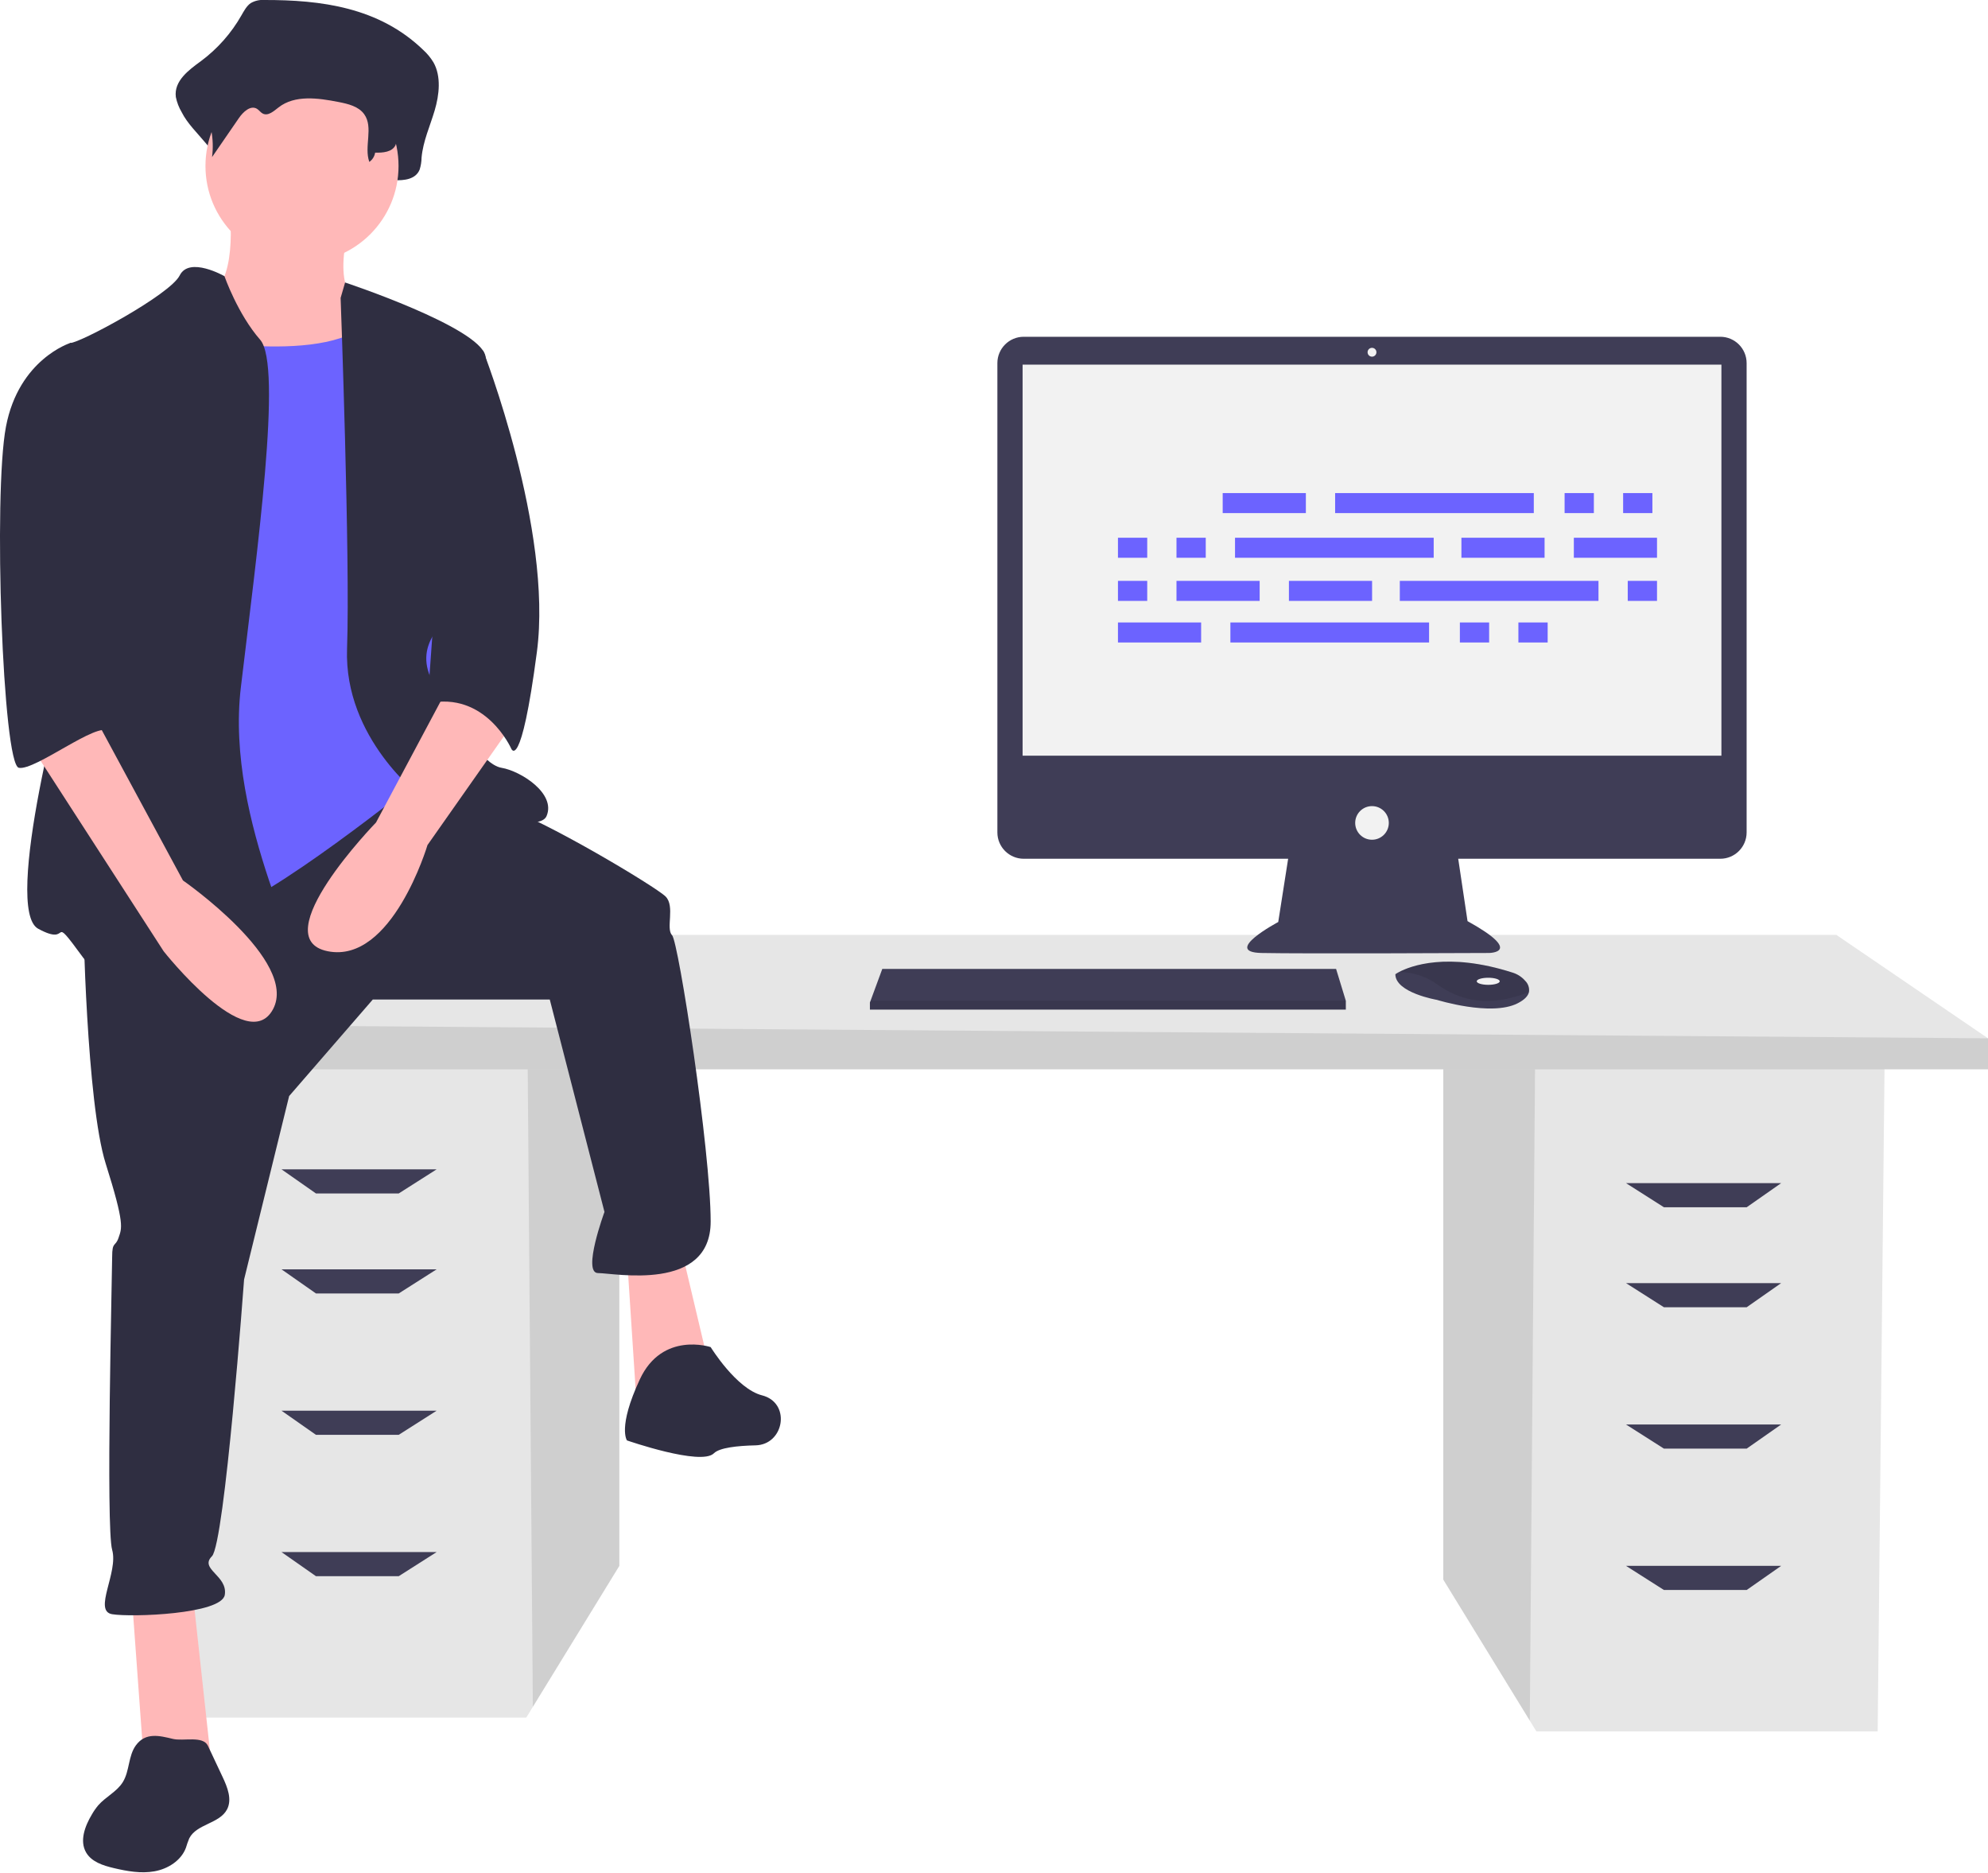
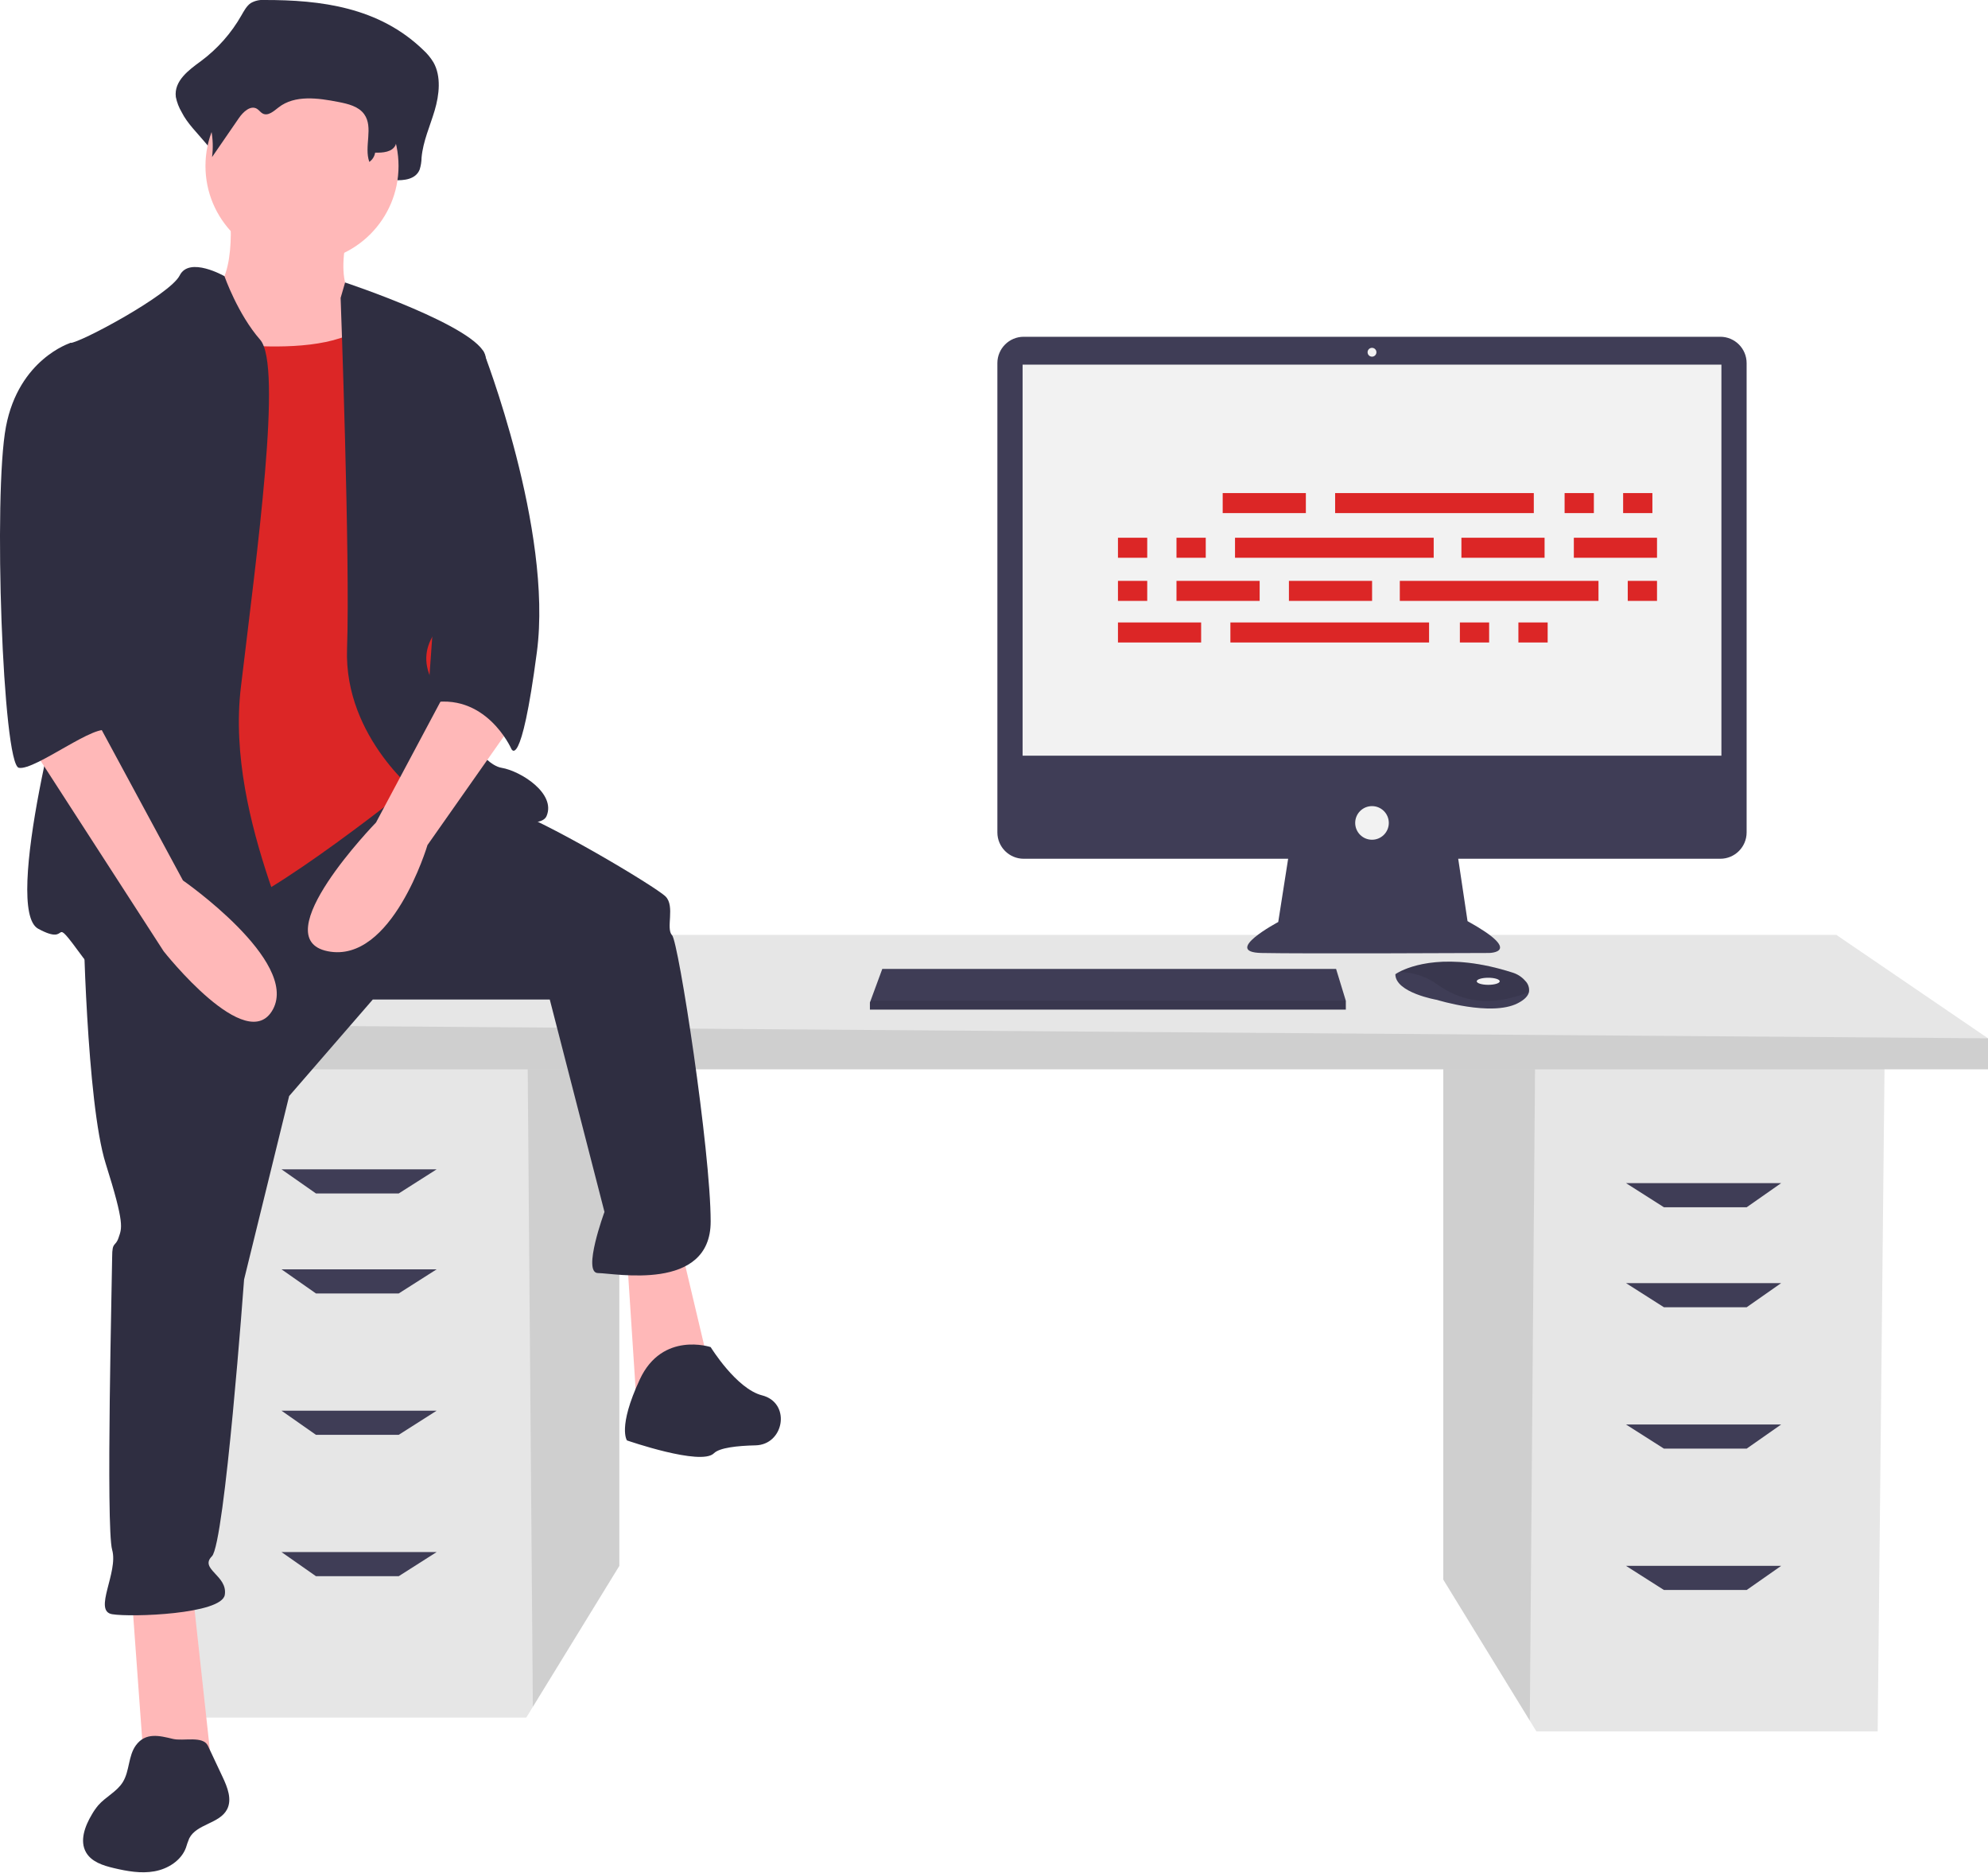
<svg xmlns="http://www.w3.org/2000/svg" id="b52d7e2d-d80f-4111-b6ed-d15502ee1edd" data-name="Layer 1" width="711.188" height="669.683" viewBox="0 0 711.188 669.683">
  <polygon points="516.326 380.018 516.326 565.013 547.27 615.443 549.625 619.279 671.722 619.279 674.189 380.018 516.326 380.018" fill="#e6e6e6" />
  <polygon points="516.326 380.018 516.326 565.013 547.27 615.443 549.169 380.018 516.326 380.018" opacity="0.1" />
  <polygon points="221.566 375.084 221.566 560.08 190.622 610.51 188.267 614.345 66.17 614.345 63.703 375.084 221.566 375.084" fill="#e6e6e6" />
  <polygon points="221.566 375.084 221.566 560.08 190.622 610.51 188.723 375.084 221.566 375.084" opacity="0.1" />
  <polygon points="711.188 371.385 711.188 382.484 47.67 382.484 47.67 366.451 109.335 334.385 656.923 334.385 711.188 371.385" fill="#e6e6e6" />
  <polygon points="711.188 371.385 711.188 382.484 47.67 382.484 47.67 366.451 711.188 371.385" opacity="0.1" />
  <polygon points="142.635 426.883 113.035 426.883 100.702 418.25 156.201 418.25 142.635 426.883" fill="#3f3d56" />
  <polygon points="142.635 462.649 113.035 462.649 100.702 454.016 156.201 454.016 142.635 462.649" fill="#3f3d56" />
  <polygon points="142.635 513.215 113.035 513.215 100.702 504.581 156.201 504.581 142.635 513.215" fill="#3f3d56" />
  <polygon points="142.635 563.78 113.035 563.78 100.702 555.147 156.201 555.147 142.635 563.78" fill="#3f3d56" />
  <polygon points="595.257 431.816 624.857 431.816 637.19 423.183 581.691 423.183 595.257 431.816" fill="#3f3d56" />
  <polygon points="595.257 467.582 624.857 467.582 637.19 458.949 581.691 458.949 595.257 467.582" fill="#3f3d56" />
  <polygon points="595.257 518.148 624.857 518.148 637.19 509.515 581.691 509.515 595.257 518.148" fill="#3f3d56" />
  <polygon points="595.257 568.713 624.857 568.713 637.19 560.08 581.691 560.08 595.257 568.713" fill="#3f3d56" />
  <path d="M859.82,235.615H610.634a9.423,9.423,0,0,0-9.424,9.424V412.897a9.423,9.423,0,0,0,9.424,9.424h94.593l-3.544,22.626s-20.253,10.759-6.013,11.076,81.328,0,81.328,0,12.974,0-7.595-11.392l-3.334-22.31h93.75a9.423,9.423,0,0,0,9.424-9.424V245.039A9.423,9.423,0,0,0,859.82,235.615Z" transform="translate(-244.406 -115.1587)" fill="#3f3d56" />
  <rect x="365.823" y="130.424" width="249.996" height="139.871" fill="#f2f2f2" />
  <circle cx="490.821" cy="125.994" r="1.582" fill="#f2f2f2" />
  <circle cx="490.821" cy="294.346" r="6.013" fill="#f2f2f2" />
  <polygon points="481.452 357.952 481.452 361.117 311.202 361.117 311.202 358.585 311.436 357.952 315.632 346.56 477.971 346.56 481.452 357.952" fill="#3f3d56" />
  <path d="M791.376,470.013c-.31,1.326-1.481,2.725-4.127,4.047-9.493,4.747-28.797-1.266-28.797-1.266s-14.873-2.532-14.873-9.177a11.866,11.866,0,0,1,1.304-.775c3.991-2.112,17.225-7.322,40.691.221a9.786,9.786,0,0,1,4.46,2.923A4.667,4.667,0,0,1,791.376,470.013Z" transform="translate(-244.406 -115.1587)" fill="#3f3d56" />
  <path d="M791.376,470.013c-11.62,4.452-21.977,4.785-32.607-2.598a23.343,23.343,0,0,0-13.886-4.573c3.991-2.112,17.225-7.322,40.691.221a9.786,9.786,0,0,1,4.46,2.923A4.667,4.667,0,0,1,791.376,470.013Z" transform="translate(-244.406 -115.1587)" opacity="0.1" />
  <ellipse cx="532.4" cy="350.99" rx="4.114" ry="1.266" fill="#f2f2f2" />
  <polygon points="481.452 357.952 481.452 361.117 311.202 361.117 311.202 358.585 311.436 357.952 481.452 357.952" opacity="0.1" />
  <path d="M339.068,115.159a8.554,8.554,0,0,0-4.961,1.108c-1.476,1.011-2.406,2.782-3.356,4.429a52.986,52.986,0,0,1-14.434,16.305c-4.289,3.142-9.742,7.06-9.008,12.853a17.372,17.372,0,0,0,2.091,5.426c3.957,7.987,14.754,14.159,13.692,23.273,3.931-6.581-1.327-9.835,2.604-16.416,1.872-3.134,5.124-6.672,7.951-4.704.946.659,1.568,1.841,2.553,2.419,2.351,1.38,4.853-1.258,6.934-3.126,7.177-6.443,17.383-4.755,26.314-2.747,4.216.948,8.847,2.191,11.34,6.221,3.277,5.298-3.113,11.02-4.728,17.01a3.264,3.264,0,0,0,3.503,4.062c2.68-.264,5.854-.481,6.013-1.657,3.372.12,7.503-.262,8.947-3.772a14.762,14.762,0,0,0,.693-4.293c.53-5.897,3.033-11.277,4.691-16.89s2.379-12.191-.419-17.167a19.864,19.864,0,0,0-3.666-4.456C379.94,117.67,359.063,115.136,339.068,115.159Z" transform="translate(-244.406 -115.1587)" fill="#2f2e41" />
  <path d="M326.544,190.064s3.453,28.778-9.209,31.081,11.511,41.441,11.511,41.441l57.557,6.907-13.814-46.045s-9.209-3.453-3.453-26.476S326.544,190.064,326.544,190.064Z" transform="translate(-244.406 -115.1587)" fill="#ffb8b8" />
  <polygon points="47.028 569.318 51.633 632.631 75.806 632.631 68.9 569.318 47.028 569.318" fill="#ffb8b8" />
  <polygon points="224.303 449.6 227.756 502.552 254.233 491.041 243.872 447.298 224.303 449.6" fill="#ffb8b8" />
  <path d="M274.167,442.738s1.151,66.766,8.058,88.637,5.756,23.023,4.605,26.476-2.302,1.151-2.302,6.907-2.302,96.695,0,104.753-6.907,21.872,0,23.023,39.139,0,40.29-6.907-9.209-9.209-4.605-13.814,11.511-98.998,11.511-98.998l16.116-65.615,29.93-34.534H441.082l19.569,75.975s-8.058,21.872-2.302,21.872,40.29,6.907,40.29-18.418S487.127,451.947,484.825,449.645s1.151-10.36-2.302-13.814-43.743-27.627-58.708-32.232S387.857,393.515,387.857,393.515Z" transform="translate(-244.406 -115.1587)" fill="#2f2e41" />
  <path d="M498.639,596.991s-17.267-5.756-25.325,11.511-4.605,21.872-4.605,21.872,26.476,9.209,31.081,4.605c2.003-2.003,8.365-2.699,14.913-2.846,9.973-.224,12.626-14.333,3.207-17.619q-.421-.147-.853-.255C507.848,611.955,498.639,596.991,498.639,596.991Z" transform="translate(-244.406 -115.1587)" fill="#2f2e41" />
  <circle cx="108.038" cy="59.365" r="34.534" fill="#ffb8b8" />
-   <path d="M307.55,235.534s56.406,11.511,70.219-6.907,19.569,51.801,19.569,51.801l6.907,73.673-10.36,40.29s-54.103,43.743-71.37,47.197-43.743,5.756-43.743,5.756,8.058-127.776,8.058-130.078S307.55,235.534,307.55,235.534Z" transform="translate(-244.406 -115.1587)" fill="#6c63ff" />
+   <path d="M307.55,235.534s56.406,11.511,70.219-6.907,19.569,51.801,19.569,51.801l6.907,73.673-10.36,40.29s-54.103,43.743-71.37,47.197-43.743,5.756-43.743,5.756,8.058-127.776,8.058-130.078S307.55,235.534,307.55,235.534Z" transform="translate(-244.406 -115.1587)" fill="#dc2626" />
  <path d="M324.704,213.945s-12.55-7.189-16.003-.282S273.016,237.836,269.562,237.836s6.907,95.544,2.302,107.056S245.389,440.436,258.051,447.343s3.453-6.907,16.116,10.36,74.824,17.267,78.277,10.36-27.627-58.708-21.872-107.056,14.965-115.114,6.907-124.323S324.704,213.945,324.704,213.945Z" transform="translate(-244.406 -115.1587)" fill="#2f2e41" />
  <path d="M366.258,221.72l1.603-5.518s47.895,15.878,50.198,26.238,1.151,82.882-6.907,88.637-19.569,14.965-11.511,28.778,17.267,28.778,24.174,29.93,19.569,9.209,16.116,17.267-44.894-6.907-44.894-6.907-27.627-20.72-26.476-52.952S366.258,221.72,366.258,221.72Z" transform="translate(-244.406 -115.1587)" fill="#2f2e41" />
  <path d="M406.548,357.554l-27.627,51.801s-40.29,41.441-17.267,46.045,35.685-37.987,35.685-37.987l29.93-42.592Z" transform="translate(-244.406 -115.1587)" fill="#ffb8b8" />
  <path d="M340.75,124.195a7.838,7.838,0,0,0-4.039.783,9.413,9.413,0,0,0-2.732,3.131,39.773,39.773,0,0,1-11.75,11.524c-3.491,2.221-7.93,4.99-7.333,9.084a11.359,11.359,0,0,0,1.702,3.835,30.163,30.163,0,0,1,3.665,18.801l9.6-13.954c1.524-2.215,4.171-4.715,6.472-3.324.77.466,1.276,1.301,2.078,1.71,1.914.975,3.95-.889,5.644-2.21,5.842-4.554,14.15-3.361,21.421-1.942,3.432.67,7.202,1.549,9.231,4.397,3.372,4.733-.149,11.572,1.819,17.04a5.023,5.023,0,0,0,2.079-3.317c2.745.085,6.107-.185,7.283-2.666a9.188,9.188,0,0,0,.564-3.034c.432-4.168,2.469-7.971,3.819-11.938s1.937-8.616-.341-12.133a14.681,14.681,0,0,0-2.984-3.149C374.022,125.97,357.027,124.178,340.75,124.195Z" transform="translate(-244.406 -115.1587)" fill="#2f2e41" />
  <path d="M406.548,237.836l10.725,2.847s24.96,63.919,19.204,107.662-9.209,34.534-9.209,34.534-9.209-20.72-29.93-16.116Z" transform="translate(-244.406 -115.1587)" fill="#2f2e41" />
  <path d="M293.029,739.422c-2.776,3.772-2.219,9.165-4.678,13.151-2.131,3.455-6.148,5.267-8.814,8.329a22.326,22.326,0,0,0-2.266,3.26c-2.473,4.143-4.483,9.452-2.048,13.616,1.959,3.35,6.078,4.66,9.855,5.552,4.774,1.128,9.734,2.031,14.564,1.169s9.549-3.819,11.271-8.412a32.5,32.5,0,0,1,1.205-3.401c2.617-5.153,10.827-5.209,13.506-10.33,1.875-3.584.151-7.916-1.571-11.576l-5.261-11.177c-1.746-3.709-8.824-1.576-12.513-2.465C301.465,735.978,296.491,734.701,293.029,739.422Z" transform="translate(-244.406 -115.1587)" fill="#2f2e41" />
  <path d="M254.598,380.577l48.348,74.824s29.93,37.987,39.139,20.72-32.232-46.045-32.232-46.045L278.772,372.519Z" transform="translate(-244.406 -115.1587)" fill="#ffb8b8" />
  <path d="M278.772,240.138,269.562,237.836s-18.418,5.756-23.023,29.93-1.151,120.869,4.605,122.02,28.427-16.837,32.056-13.023-7.882-15.756-4.429-26.116S278.772,240.138,278.772,240.138Z" transform="translate(-244.406 -115.1587)" fill="#2f2e41" />
  <g id="f3c2397c-d780-4cc6-97d8-1503d8277a2c" data-name="Group 13">
-     <rect id="ad41612f-86f7-46b2-a964-3a5da7bcf3cf" data-name="Rectangle 55" x="437.407" y="176.363" width="29.752" height="7.163" fill="#6c63ff" />
-     <rect id="b9a0b375-cc2a-4c59-8850-661af54e4f62" data-name="Rectangle 56" x="559.722" y="176.363" width="10.468" height="7.163" fill="#6c63ff" />
-     <rect id="e174c2ab-9bc5-41ec-b37c-b06fbf8a9878" data-name="Rectangle 57" x="580.659" y="176.363" width="10.468" height="7.163" fill="#6c63ff" />
-     <rect id="ba2479ac-4c7d-43b4-a028-73b1e20e4002" data-name="Rectangle 58" x="477.628" y="176.363" width="71.075" height="7.163" fill="#6c63ff" />
-     <rect id="ac60ef86-00f2-480b-8171-28b6fdfc1958" data-name="Rectangle 59" x="399.941" y="222.644" width="29.752" height="7.163" fill="#6c63ff" />
-     <rect id="b3d8298d-cd65-487a-8b19-4cee946356e7" data-name="Rectangle 60" x="522.256" y="222.644" width="10.468" height="7.163" fill="#6c63ff" />
-     <rect id="ed27f15f-f0c4-4569-8330-a6688f8e356c" data-name="Rectangle 61" x="543.193" y="222.644" width="10.468" height="7.163" fill="#6c63ff" />
-     <rect id="f685c005-adaf-4d60-acda-005b037d82a6" data-name="Rectangle 62" x="440.162" y="222.644" width="71.075" height="7.163" fill="#6c63ff" />
-     <rect id="eca7c7fc-83f8-48ca-a588-6606db47af3f" data-name="Rectangle 63" x="522.807" y="192.341" width="29.752" height="7.163" fill="#6c63ff" />
-     <rect id="a71b5b2f-f8b9-481d-a301-5e3357e5fe42" data-name="Rectangle 64" x="563.028" y="192.341" width="29.752" height="7.163" fill="#6c63ff" />
-     <rect id="abb3a25a-f854-41fc-8391-e6ad9fbe2417" data-name="Rectangle 66" x="399.941" y="192.341" width="10.468" height="7.163" fill="#6c63ff" />
-     <rect id="add2b425-b775-4eb5-9c25-8c4c14f957c9" data-name="Rectangle 67" x="420.878" y="192.341" width="10.468" height="7.163" fill="#6c63ff" />
-     <rect id="b7159612-3b84-4b0b-a885-612eaab04c06" data-name="Rectangle 68" x="441.815" y="192.341" width="71.075" height="7.163" fill="#6c63ff" />
-     <rect id="edfc7301-4de5-47dc-80e2-1ae2da982d6d" data-name="Rectangle 69" x="461.099" y="207.768" width="29.752" height="7.163" fill="#6c63ff" />
-     <rect id="e1009f91-6275-4375-80fa-0d778e331fdc" data-name="Rectangle 70" x="420.878" y="207.768" width="29.752" height="7.163" fill="#6c63ff" />
-     <rect id="a060fb9f-1f1a-4862-9a69-16dd49199e18" data-name="Rectangle 71" x="399.941" y="207.768" width="10.468" height="7.163" fill="#6c63ff" />
-     <rect id="b6754d5f-104f-449c-b9a9-cf9ac82bf5fe" data-name="Rectangle 73" x="582.312" y="207.768" width="10.468" height="7.163" fill="#6c63ff" />
-     <rect id="e6ed1ccd-2cfd-450f-a339-07df3a1ee6bb" data-name="Rectangle 74" x="500.768" y="207.768" width="71.075" height="7.163" fill="#6c63ff" />
+     <rect id="ad41612f-86f7-46b2-a964-3a5da7bcf3cf" data-name="Rectangle 55" x="437.407" y="176.363" width="29.752" height="7.163" fill="#dc2626" />
+     <rect id="b9a0b375-cc2a-4c59-8850-661af54e4f62" data-name="Rectangle 56" x="559.722" y="176.363" width="10.468" height="7.163" fill="#dc2626" />
+     <rect id="e174c2ab-9bc5-41ec-b37c-b06fbf8a9878" data-name="Rectangle 57" x="580.659" y="176.363" width="10.468" height="7.163" fill="#dc2626" />
+     <rect id="ba2479ac-4c7d-43b4-a028-73b1e20e4002" data-name="Rectangle 58" x="477.628" y="176.363" width="71.075" height="7.163" fill="#dc2626" />
+     <rect id="ac60ef86-00f2-480b-8171-28b6fdfc1958" data-name="Rectangle 59" x="399.941" y="222.644" width="29.752" height="7.163" fill="#dc2626" />
+     <rect id="b3d8298d-cd65-487a-8b19-4cee946356e7" data-name="Rectangle 60" x="522.256" y="222.644" width="10.468" height="7.163" fill="#dc2626" />
+     <rect id="ed27f15f-f0c4-4569-8330-a6688f8e356c" data-name="Rectangle 61" x="543.193" y="222.644" width="10.468" height="7.163" fill="#dc2626" />
+     <rect id="f685c005-adaf-4d60-acda-005b037d82a6" data-name="Rectangle 62" x="440.162" y="222.644" width="71.075" height="7.163" fill="#dc2626" />
+     <rect id="eca7c7fc-83f8-48ca-a588-6606db47af3f" data-name="Rectangle 63" x="522.807" y="192.341" width="29.752" height="7.163" fill="#dc2626" />
+     <rect id="a71b5b2f-f8b9-481d-a301-5e3357e5fe42" data-name="Rectangle 64" x="563.028" y="192.341" width="29.752" height="7.163" fill="#dc2626" />
+     <rect id="abb3a25a-f854-41fc-8391-e6ad9fbe2417" data-name="Rectangle 66" x="399.941" y="192.341" width="10.468" height="7.163" fill="#dc2626" />
+     <rect id="add2b425-b775-4eb5-9c25-8c4c14f957c9" data-name="Rectangle 67" x="420.878" y="192.341" width="10.468" height="7.163" fill="#dc2626" />
+     <rect id="b7159612-3b84-4b0b-a885-612eaab04c06" data-name="Rectangle 68" x="441.815" y="192.341" width="71.075" height="7.163" fill="#dc2626" />
+     <rect id="edfc7301-4de5-47dc-80e2-1ae2da982d6d" data-name="Rectangle 69" x="461.099" y="207.768" width="29.752" height="7.163" fill="#dc2626" />
+     <rect id="e1009f91-6275-4375-80fa-0d778e331fdc" data-name="Rectangle 70" x="420.878" y="207.768" width="29.752" height="7.163" fill="#dc2626" />
+     <rect id="a060fb9f-1f1a-4862-9a69-16dd49199e18" data-name="Rectangle 71" x="399.941" y="207.768" width="10.468" height="7.163" fill="#dc2626" />
+     <rect id="b6754d5f-104f-449c-b9a9-cf9ac82bf5fe" data-name="Rectangle 73" x="582.312" y="207.768" width="10.468" height="7.163" fill="#dc2626" />
+     <rect id="e6ed1ccd-2cfd-450f-a339-07df3a1ee6bb" data-name="Rectangle 74" x="500.768" y="207.768" width="71.075" height="7.163" fill="#dc2626" />
  </g>
</svg>
